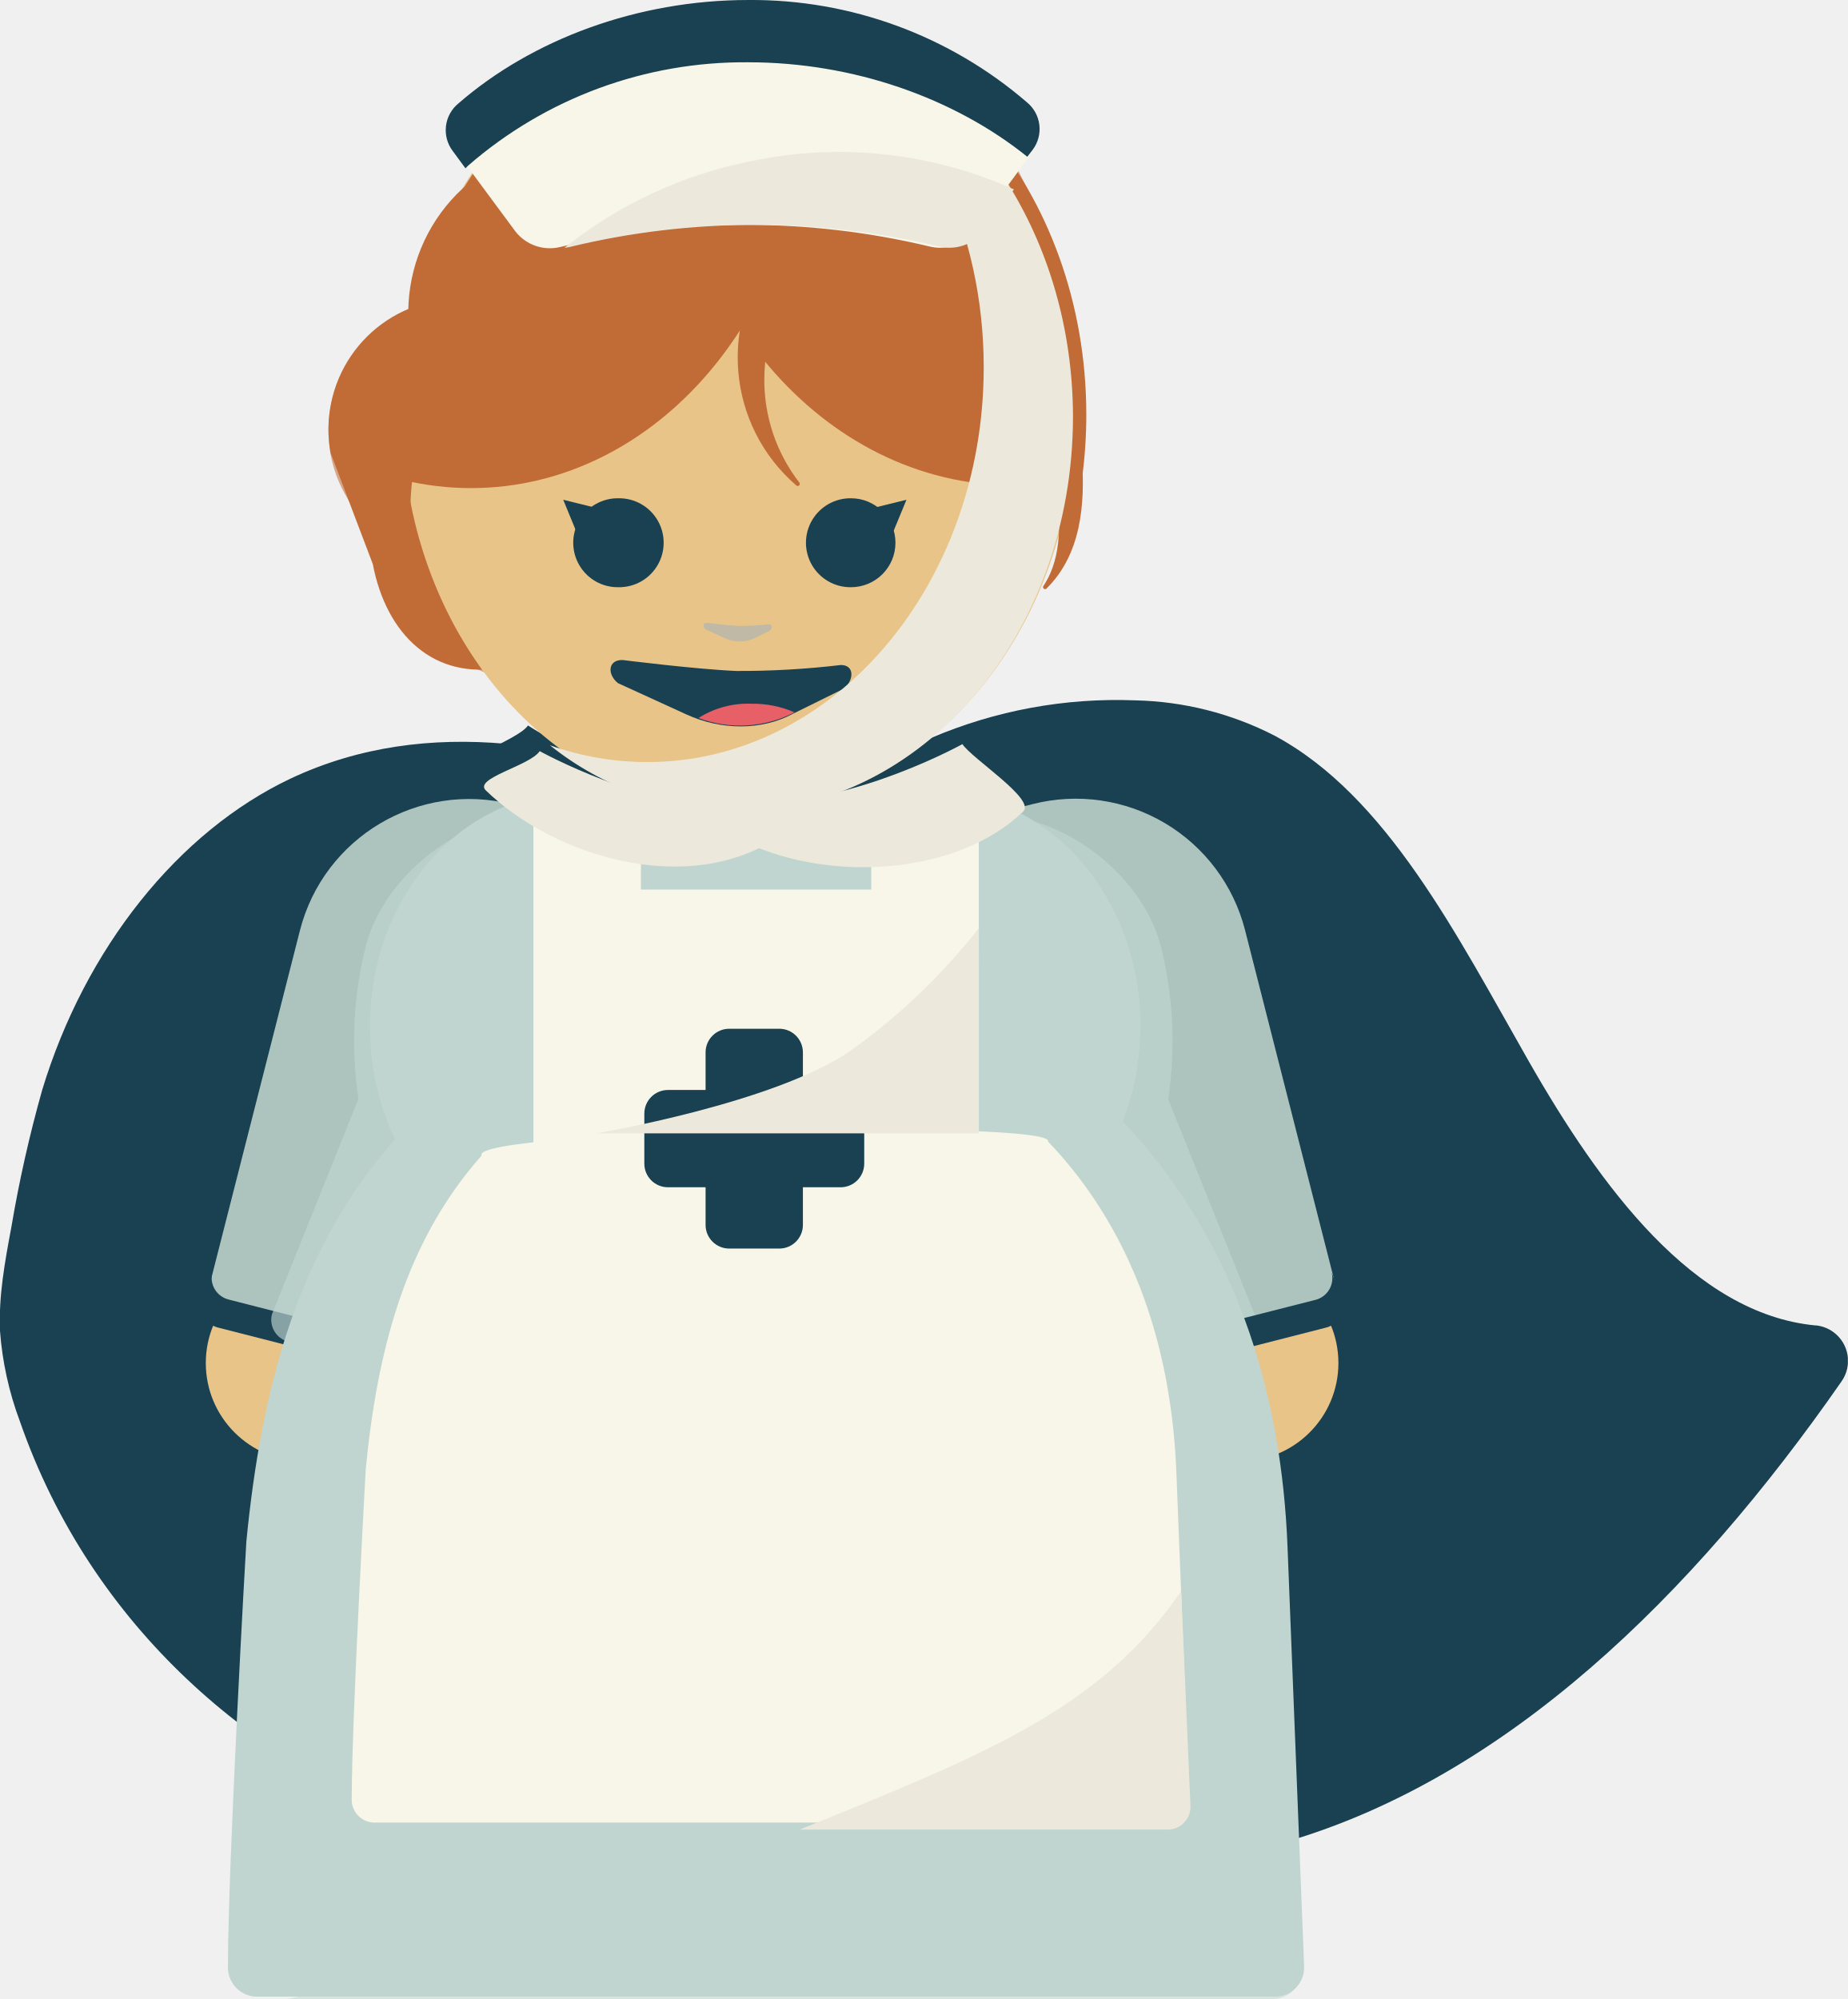
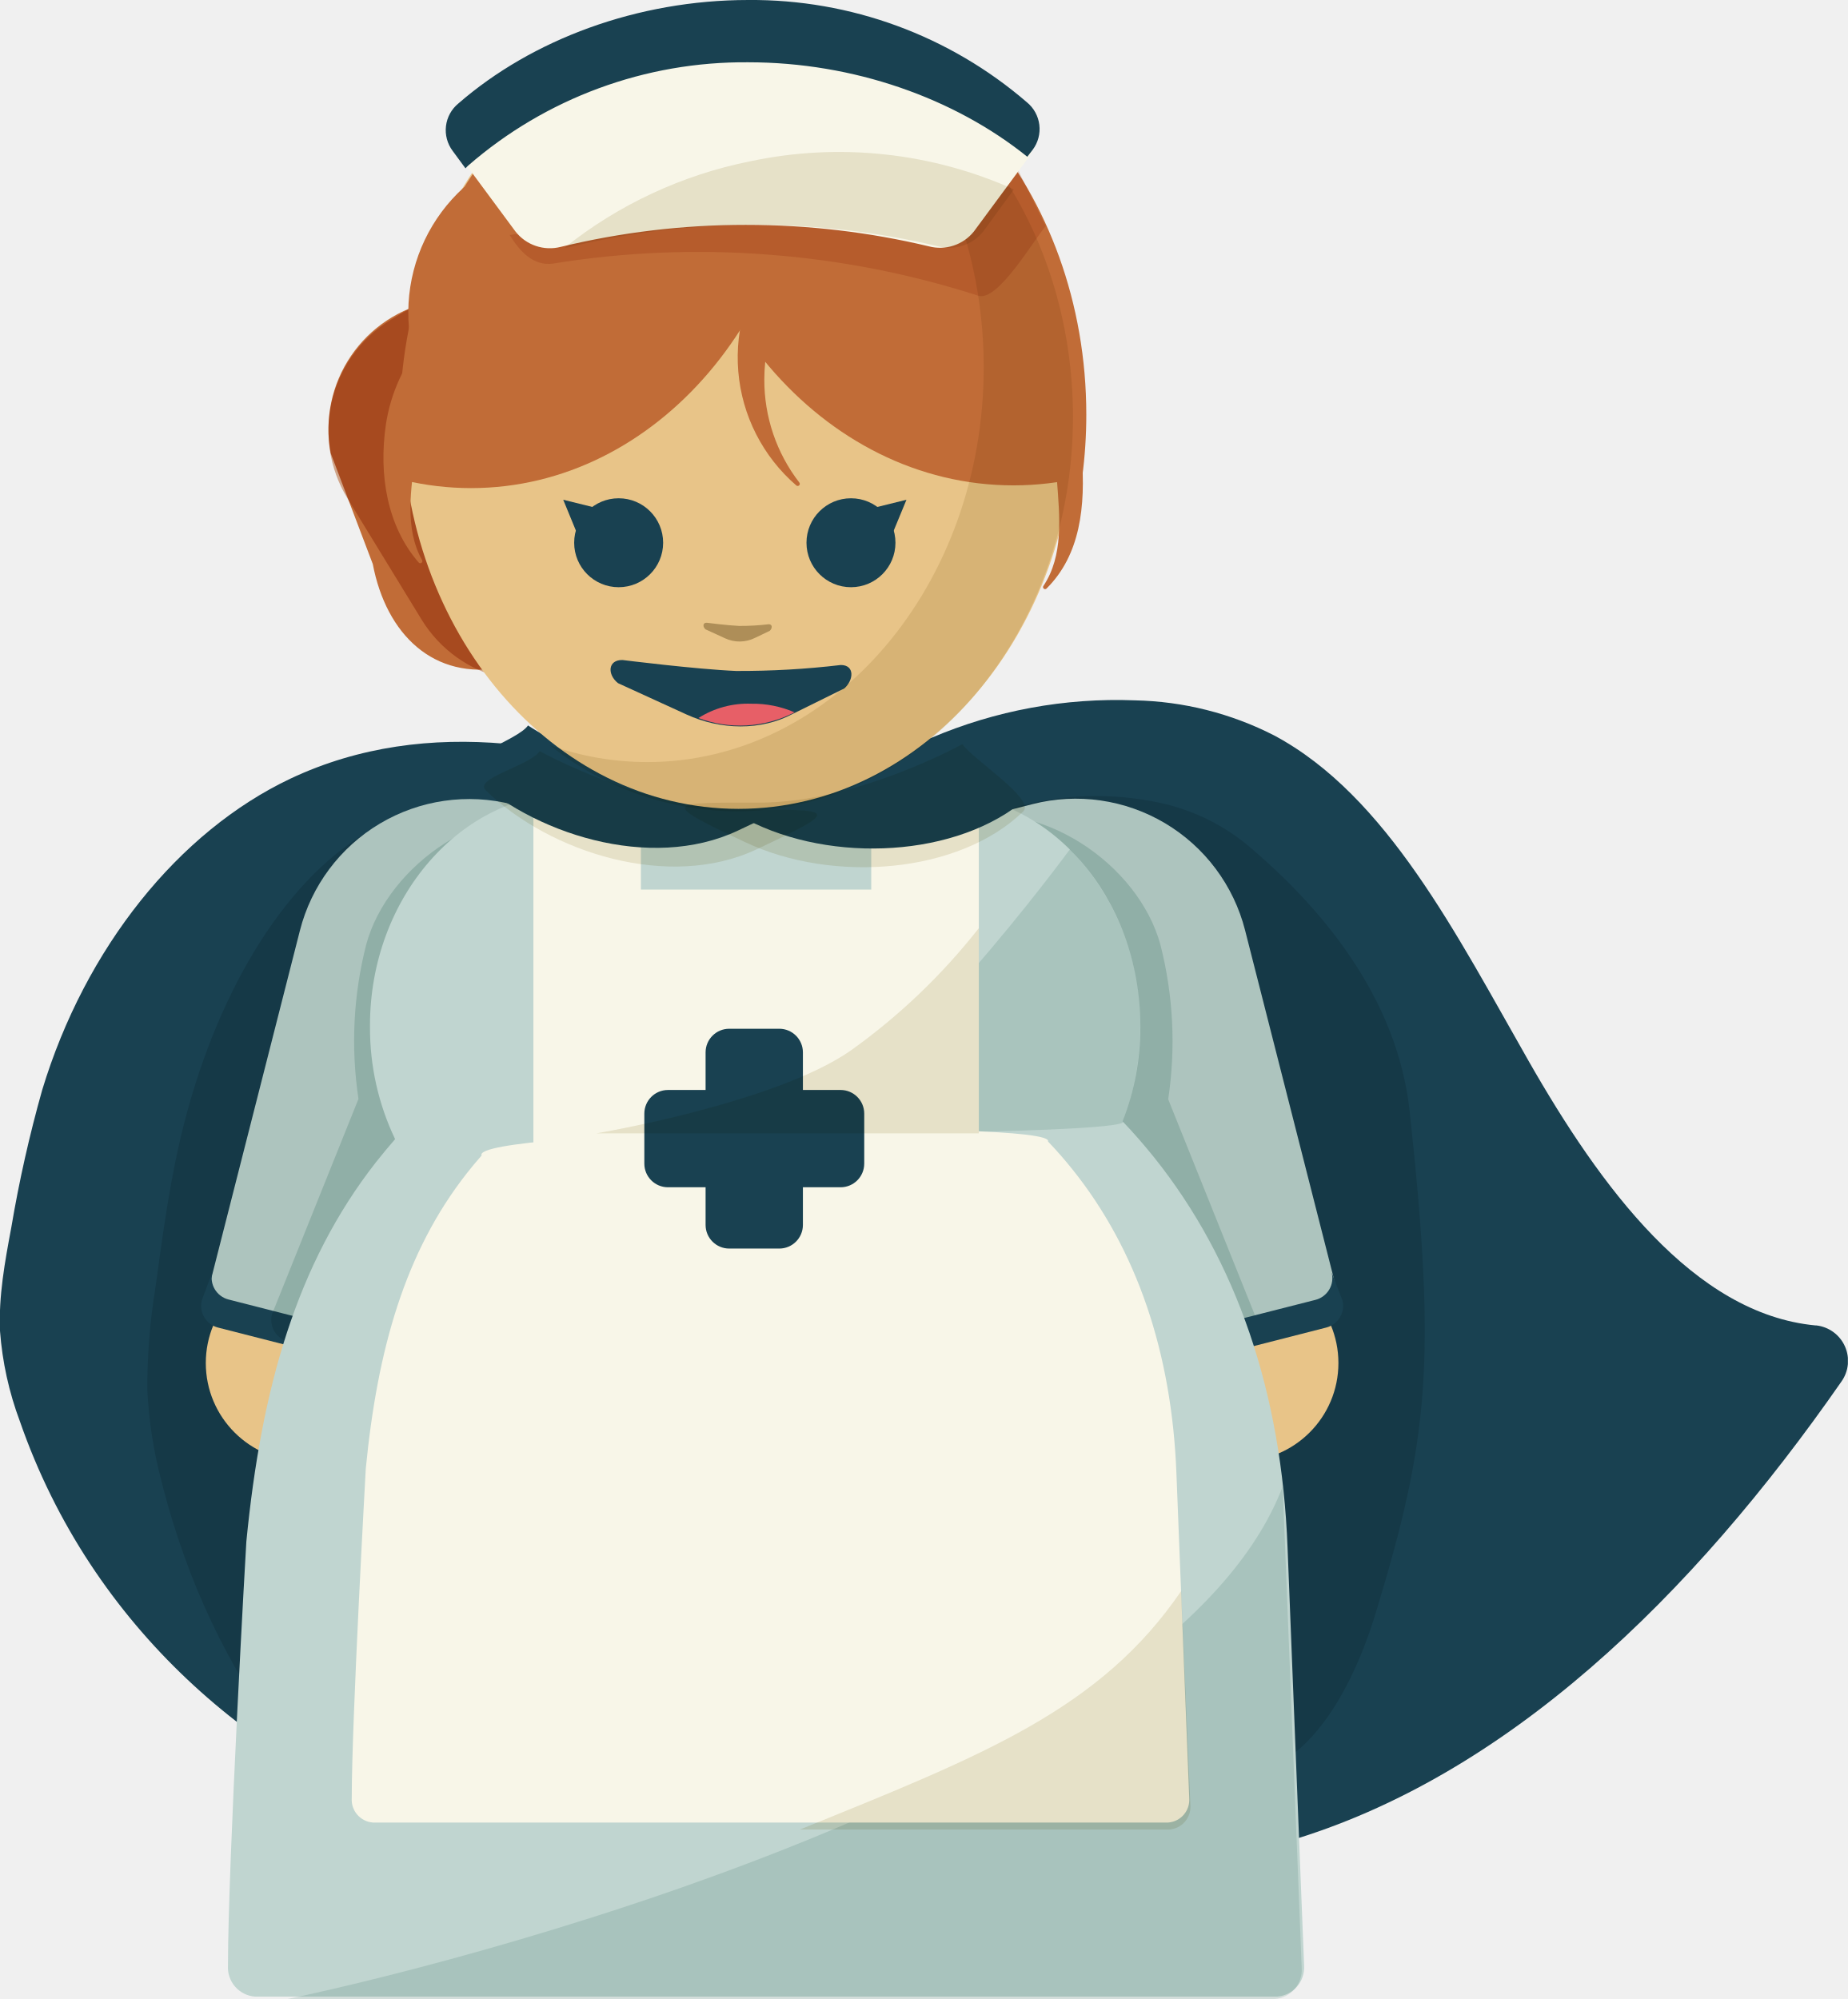
<svg xmlns="http://www.w3.org/2000/svg" width="281" height="304" viewBox="0 0 281 304" fill="none">
  <g clip-path="url(#clip0)">
-     <path d="M109.653 121.813c-21.094-8.832-44.567-13.248-65.459-3.413-17.072 8.075-31.241 25.781-37.782 47.371a198.808 198.808 0 0 0-4.694 20.896C.747 191.861-.224 197.12 0 202.4a49.64 49.64 0 0 0 3.02 13.739c10.968 31.562 36.031 52.437 62.28 61.706 26.247 9.27 53.978 8.534 81.228 7.84 16.496-.448 33.077-.896 49.199-5.632 33.29-9.792 61.554-37.237 84.291-69.952a5.43 5.43 0 0 0-1.204-7.51 5.431 5.431 0 0 0-2.584-1.023h-.138c-18.555-1.749-32.746-21.131-43.64-40.213-10.894-19.083-21.563-40.363-38.699-49.515a48.637 48.637 0 0 0-21.158-5.333 71.78 71.78 0 0 0-31.007 5.717" fill="#194151" />
-     <path d="M128.603 127.904c-13.977-9.504 45.005 114.752 47.449 126.709 4.577 22.006 23.953 20.95 33.194-9.472 7.927-26.122 9.261-37.856 5.121-76.085-1.91-17.621-13.668-31.275-24.754-40.608a31.352 31.352 0 0 0-14.415-6.592 45.495 45.495 0 0 0-22.759 1.493M101.662 130.88c-15.28-8.832-32.234-13.248-47.31-3.392-12.377 8.075-22.588 25.781-27.304 47.371-1.483 6.773-2.443 13.866-3.404 20.917a92.627 92.627 0 0 0-1.237 15.691 66.789 66.789 0 0 0 2.134 13.738c7.938 31.563 26.045 52.438 45.026 61.707" fill="#194151" opacity=".42" />
-     <path d="M46.232 222.219c8.25 0 14.938-6.686 14.938-14.934 0-8.247-6.688-14.933-14.938-14.933s-14.938 6.686-14.938 14.933c0 8.248 6.688 14.934 14.938 14.934z" fill="#E8C488" />
-     <path d="M77.856 122.323l8.272 2.106a26.568 26.568 0 0 1 16.284 12.174 26.552 26.552 0 0 1 2.904 20.12l-14.33 56.241a3.403 3.403 0 0 1-4.138 2.458l-53.115-13.525a3.405 3.405 0 0 1-2.458-4.137l14.33-56.242a26.57 26.57 0 0 1 32.303-19.182l-.052-.013z" fill="#ADC4BE" />
-     <path d="M30.686 197.739a3.41 3.41 0 0 0 2.454 4.149l53.115 13.579a3.424 3.424 0 0 0 4.14-2.464l.693-2.699a3.438 3.438 0 0 1-3.2.896L34.74 197.621a3.412 3.412 0 0 1-2.454-4.149" fill="#194151" />
-     <path d="M188.589 222.219c8.249 0 14.937-6.686 14.937-14.934 0-8.247-6.688-14.933-14.937-14.933-8.25 0-14.938 6.686-14.938 14.933 0 8.248 6.688 14.934 14.938 14.934z" fill="#E8C488" />
-     <path d="M201.148 201.882l-53.105 13.522a3.402 3.402 0 0 1-4.138-2.458l-14.335-56.262a26.557 26.557 0 0 1 19.188-32.294l8.272-2.106a26.576 26.576 0 0 1 20.126 2.903 26.566 26.566 0 0 1 12.177 16.279l14.333 56.252a3.406 3.406 0 0 1-2.459 4.138l-.059.026z" fill="#ADC4BE" />
-     <path d="M135.229 217.6l53.114-13.525a3.412 3.412 0 0 0 2.454-4.15l-13.155-32.757a59.217 59.217 0 0 0-1.174-23.467c-3.265-12.085-18.139-22.784-32.298-19.2l-8.226 2.134a26.666 26.666 0 0 0-19.206 32.298l14.33 56.235a3.426 3.426 0 0 0 4.161 2.432z" fill="#C0D5D0" opacity=".66" />
-     <path d="M79.8 101.493h-3.201c-10.67 2.038-17.872-5.034-19.91-15.712l-6.402-16.864a19.824 19.824 0 0 1 3.084-14.79 19.835 19.835 0 0 1 12.611-8.324 19.84 19.84 0 0 1 14.8 3.091 19.829 19.829 0 0 1 8.322 12.62l3.2 16.875c2.05 10.678-1.824 21.078-12.505 23.104z" fill="#C16C37" />
-     <path d="M60.826 47.775l-1.429.873c-9.311 5.691-12.245 17.85-6.552 27.16L64.087 94.19c5.692 9.309 17.855 12.241 27.166 6.551l1.43-.874c9.311-5.69 12.244-17.85 6.552-27.158L87.993 54.325c-5.693-9.308-17.856-12.24-27.167-6.55z" fill="#C16C37" opacity=".55" />
-     <path d="M96.924 217.6L43.81 204.021a3.412 3.412 0 0 1-2.454-4.149l13.156-32.757a59.197 59.197 0 0 1 1.174-23.467c3.265-12.085 18.138-22.784 32.297-19.2l8.227 2.133a26.672 26.672 0 0 1 16.259 12.194 26.656 26.656 0 0 1 2.946 20.105l-14.351 56.203a3.41 3.41 0 0 1-1.548 2.116 3.416 3.416 0 0 1-2.592.401z" fill="#C0D5D0" opacity=".66" />
-     <path d="M204.135 197.739a3.413 3.413 0 0 1-2.454 4.149l-53.115 13.579a3.425 3.425 0 0 1-4.14-2.464l-.693-2.699a3.437 3.437 0 0 0 3.201.896l53.114-13.525a3.414 3.414 0 0 0 2.454-4.15" fill="#194151" />
-     <path d="M198.309 298.933a4.447 4.447 0 0 1-4.108 4.704H38.785a4.447 4.447 0 0 1-4.119-4.725c0-15.563 2.764-64.235 2.796-64.48 2.272-23.285 7.628-42.261 19.707-57.685a101.596 101.596 0 0 1 2.913-3.51 39.188 39.188 0 0 1-3.82-17.002v-.299c0-19.424 13.87-35.317 30.718-35.317h55.707c16.891 0 30.719 15.893 30.719 35.317v.299a39.354 39.354 0 0 1-2.689 14.304 84.538 84.538 0 0 1 4.801 5.493c12.559 15.712 19.366 35.787 20.273 59.264l2.518 63.637z" fill="#C0D5D0" />
-     <path d="M197.946 299.296a4.44 4.44 0 0 1-4.108 4.704H43.746c32.874-6.933 134.898-34.635 151.309-77.952l2.891 73.248z" fill="#C0D5D0" opacity=".5" />
-     <path d="M120.366 171.637c16.005-6.485 42.338-42.485 42.338-42.485a37.92 37.92 0 0 1 10.669 27.733 40.342 40.342 0 0 1-2.624 13.643c1.717 1.707-51.376 2.272-50.383 1.109z" fill="#C0D5D0" opacity=".49" />
-     <path d="M180.842 273.493a3.455 3.455 0 0 1-3.201 3.67H56.689a3.48 3.48 0 0 1-3.202-3.68c0-12.118 2.134-49.995 2.134-50.134 1.772-18.133 5.944-32.896 15.344-44.896a57.03 57.03 0 0 1 2.272-2.73c-1.899-3.936 87.493-5.504 86.127-2.134a63.005 63.005 0 0 1 3.734 4.267c9.785 12.224 15.077 27.851 15.792 46.123l1.952 49.514z" fill="#F8F6E8" />
-     <path d="M132.487 114.485v20.8H97.458v-20.8l-16.346 1.067v60h67.732v-60l-16.357-1.067z" fill="#F8F6E8" />
-     <path d="M110.048 120.288c14.095 0 15.407-.203 2.134 6.037s-31.326.544-41.143-8.96c-1.92-1.866 7.778-4.821 9.251-7.04 0 0 14.948 9.963 29.758 9.963z" fill="#194151" />
-     <path d="M116.941 119.221c-14.095 0-15.396-.202-2.134 6.038 13.263 6.24 32.394 4.81 42.221-4.694 1.92-1.866-7.779-8.021-9.251-10.24 0 0-16.026 8.896-30.836 8.896z" fill="#194151" />
-     <path d="M112.299 123.008c28.256 0 51.162-26.882 51.162-60.043 0-33.16-22.906-60.042-51.162-60.042-28.255 0-51.161 26.882-51.161 60.042 0 33.161 22.906 60.043 51.161 60.043z" fill="#E8C488" />
-     <path d="M132.999 49.27a25.678 25.678 0 0 0-11.438 3.68.322.322 0 0 1-.405-.088.32.32 0 0 1 .021-.414 25.8 25.8 0 0 1 26.919-5.197 25.791 25.791 0 0 1 16.4 21.965c.608 7.797-.224 15.19-5.335 20.267a.31.31 0 1 1-.48-.395c3.03-4.587 2.486-10.325 2.027-16.224a25.721 25.721 0 0 0-17.735-22.429 25.74 25.74 0 0 0-9.974-1.166zM122.767 14.187a71.815 71.815 0 0 0-.608-9.28 44.222 44.222 0 0 0-10.126-1.195c-28.264 0-51.215 26.88-51.215 60.043 0 3.103.206 6.204.619 9.28a44.079 44.079 0 0 0 10.179 1.194c28.243 0 51.151-26.88 51.151-60.042z" fill="#C16C37" />
-     <path d="M101.598 12.17a71.734 71.734 0 0 1 .629-9.525 45.22 45.22 0 0 1 10.446-1.226c29 0 52.517 27.594 52.517 61.642a71.904 71.904 0 0 1-.63 9.526 45.219 45.219 0 0 1-10.446 1.226c-29 0-52.516-27.594-52.516-61.642z" fill="#C16C37" />
-     <path d="M94.076 89.301a6.763 6.763 0 1 0 0-13.525 6.764 6.764 0 1 0 0 13.525z" fill="#194151" />
-     <path d="M87.738 81.088L85.647 76l6.476 1.6-4.385 3.488zM129.403 89.301a6.764 6.764 0 0 0 6.765-6.762 6.764 6.764 0 0 0-6.765-6.763 6.763 6.763 0 1 0 0 13.525z" fill="#194151" />
-     <path d="M135.741 81.088L137.843 76l-6.476 1.6 4.374 3.488z" fill="#194151" />
-     <path d="M141.908 32c4.078-.014 8.101.94 11.737 2.784a.313.313 0 0 0 .341-.523 25.739 25.739 0 0 0-35.867 3.654 25.723 25.723 0 0 0 2.983 35.92.32.32 0 0 0 .459-.438 25.463 25.463 0 0 1-5.335-15.712 25.721 25.721 0 0 1 7.534-18.146A25.74 25.74 0 0 1 141.908 32zM98.888 27.733a25.615 25.615 0 0 1 10.136 6.4.312.312 0 0 0 .491-.384 25.726 25.726 0 0 0-35.043-8.182 25.711 25.711 0 0 0-8.938 34.849.335.335 0 0 0 .619-.256 25.656 25.656 0 0 1 6.265-26.406 25.674 25.674 0 0 1 26.47-6.02z" fill="#C16C37" />
-     <path d="M91.547 46.837a25.7 25.7 0 0 1 11.15 4.47.32.32 0 0 0 .498-.27.322.322 0 0 0-.082-.21 25.813 25.813 0 0 0-44.43 13.717c-1.14 7.723.236 15.563 5.005 21.024a.32.32 0 0 0 .512-.363c-2.71-4.789-1.76-10.869-.896-16.725C65.416 54.4 77.452 44.8 91.547 46.837z" fill="#C16C37" />
-     <path d="M104.404 108.661l-10.425-4.768c-1.664-1.322-1.558-3.573.694-3.52 0 0 11.192 1.408 17.253 1.664 5.324.024 10.644-.279 15.93-.906 2.134 0 1.985 2.272.533 3.562l-7.821 3.862c-4.854 2.602-10.989 2.464-16.164.106z" fill="#194151" />
-     <path d="M110.251 97.067l-2.955-1.355c-.47-.373-.438-1.067.202-1.003 0 0 3.201.406 4.887.48a36.452 36.452 0 0 0 4.513-.256c.608 0 .555.64.15 1.003l-2.23 1.067a5.229 5.229 0 0 1-4.567.064z" fill="#BFB9A5" />
-     <path d="M116.941 38.73a137.967 137.967 0 0 1 31.828 6.24c2.956.96 8.354-8.383 10.243-10.57l-4.407-8.981c2.134-2.432-77.1 10.325-77.1 10.325 1.526 2.464 3.585 4.79 6.648 4.33a138.127 138.127 0 0 1 32.788-1.343z" fill="#C16C37" opacity=".5" />
-     <path d="M112.897 123.125c14.095 0 15.396-.192 2.134 6.048-13.263 6.24-31.327.534-41.154-8.97-1.92-1.856 6.712-3.744 8.195-5.974 0 0 16.015 8.896 30.825 8.896z" fill="#ECE9DC" />
-     <path d="M115.522 122.059c-14.095 0-15.407-.192-2.134 6.048s32.394 4.8 42.21-4.704c1.92-1.856-7.778-8.011-9.251-10.24 0 0-16.015 8.896-30.825 8.896z" fill="#ECE9DC" />
-     <path d="M118.499 156.448h-7.608a3.596 3.596 0 0 0-3.596 3.595v26.24a3.595 3.595 0 0 0 3.596 3.594h7.608a3.594 3.594 0 0 0 3.595-3.594v-26.24a3.595 3.595 0 0 0-3.595-3.595z" fill="#194151" />
-     <path d="M97.98 169.355v7.605a3.596 3.596 0 0 0 3.596 3.595h26.248a3.596 3.596 0 0 0 3.596-3.595v-7.605a3.595 3.595 0 0 0-3.596-3.595h-26.248a3.595 3.595 0 0 0-3.595 3.595z" fill="#194151" />
-     <path d="M126.768 5.856c13.753 10.763 22.823 29.13 22.823 49.995 0 33.162-22.898 60.042-51.162 60.042a44.07 44.07 0 0 1-14.81-2.56 45.788 45.788 0 0 0 28.328 10.048c28.254 0 51.216-26.89 51.216-60.042-.054-27.072-15.365-50.027-36.395-57.483z" fill="#ECE9DC" />
-     <path d="M113.409 34.197a119.608 119.608 0 0 1 27.838 3.264 6.607 6.607 0 0 0 6.85-2.26l8.258-11.19a5.128 5.128 0 0 0-.885-7.061A64.418 64.418 0 0 0 113.409 1.78a64.393 64.393 0 0 0-42.327 15.36 5.13 5.13 0 0 0-.853 7.04l8.151 11.02a6.636 6.636 0 0 0 6.872 2.346 119.436 119.436 0 0 1 28.157-3.35z" fill="#F8F6E8" />
-     <path d="M114.839 34.197a119.67 119.67 0 0 1 27.837 3.264 6.619 6.619 0 0 0 6.85-2.26l4.652-6.4a64.962 64.962 0 0 0-40.107-4.268 65.916 65.916 0 0 0-28.233 13.152c.284-.031.565-.077.843-.138a119.374 119.374 0 0 1 28.158-3.35z" fill="#ECE9DC" />
-     <path d="M113.794 9.472c16.004 0 31.347 5.45 42.423 14.368l.821-1.067a5.257 5.257 0 0 0-.896-7.232A64.084 64.084 0 0 0 113.794.001c-16.88 0-32.895 6.004-44.088 15.732a5.247 5.247 0 0 0-.875 7.211l1.953 2.656c.128-.128.234-.267.384-.395a64.03 64.03 0 0 1 42.626-15.733z" fill="#194151" />
-     <path d="M129.286 159.819c-11.566 8-38.593 12.533-38.593 12.533h58.151v-31.2a94.61 94.61 0 0 1-19.558 18.667z" fill="#ECE9DC" />
-     <path d="M106.207 109.195a18.029 18.029 0 0 0 14.447-.779l.171-.085a15.903 15.903 0 0 0-6.573-1.312 14.028 14.028 0 0 0-8.045 2.176z" fill="#E75F67" />
-     <path d="M181.024 274.56a3.465 3.465 0 0 1-3.201 3.669h-56.187c28.104-11.381 45.709-18.314 57.979-36.266l1.409 32.597z" fill="#ECE9DC" />
+     <path d="M109.654 121.813C88.559 112.981 65.086 108.565 44.194 118.4C27.123 126.475 12.953 144.181 6.413 165.771C4.473 172.647 2.906 179.622 1.718 186.667C0.747 191.861 -0.224 197.12 9.9767e-05 202.4C0.349 207.1 1.366 211.726 3.02 216.139C13.988 247.701 39.052 268.576 65.299 277.845C91.547 287.115 119.278 286.379 146.529 285.685C163.024 285.237 179.605 284.789 195.727 280.053C229.017 270.261 257.281 242.816 280.019 210.101C280.564 209.333 280.9 208.437 280.993 207.5C281.087 206.563 280.936 205.618 280.553 204.757C280.171 203.897 279.572 203.15 278.814 202.591C278.056 202.032 277.166 201.679 276.231 201.568H276.092C257.537 199.819 243.346 180.437 232.453 161.355C221.559 142.272 210.889 120.992 193.753 111.84C187.196 108.483 179.961 106.659 172.595 106.507C161.963 106.091 151.372 108.044 141.588 112.224" fill="#194151" />
+     <g style="mix-blend-mode:multiply" opacity="0.42">
+       <g style="mix-blend-mode:multiply" opacity="0.42">
+         <path d="M128.603 127.904C114.626 118.4 173.609 242.656 176.052 254.613C180.629 276.619 200.006 275.563 209.246 245.141C217.173 219.019 218.507 207.285 214.367 169.056C212.457 151.435 200.699 137.781 189.613 128.448C185.453 125.052 180.489 122.783 175.198 121.856C167.608 120.413 159.776 120.927 152.44 123.349" fill="#194151" />
+       </g>
+     </g>
+     <g style="mix-blend-mode:multiply" opacity="0.42">
+       <g style="mix-blend-mode:multiply" opacity="0.42">
+         <path d="M101.662 130.88C86.383 122.048 69.428 117.632 54.352 127.488C41.975 135.563 31.764 153.269 27.048 174.859C25.565 181.632 24.605 188.725 23.644 195.776C22.787 200.962 22.373 206.211 22.407 211.467C22.638 216.108 23.353 220.712 24.541 225.205C32.479 256.768 50.586 277.643 69.567 286.912" fill="#194151" />
+       </g>
+     </g>
+     <path d="M46.232 222.219C54.482 222.219 61.17 215.533 61.17 207.285C61.17 199.038 54.482 192.352 46.232 192.352C37.983 192.352 31.295 199.038 31.295 207.285C31.295 215.533 37.983 222.219 46.232 222.219Z" fill="#E8C488" />
+     <path d="M77.856 122.323L86.128 124.429C92.956 126.168 98.814 130.547 102.412 136.603C106.011 142.659 107.055 149.897 105.316 156.723L90.987 212.964C90.764 213.839 90.203 214.589 89.427 215.05C88.65 215.511 87.723 215.645 86.848 215.422L33.733 201.897C32.858 201.674 32.108 201.113 31.647 200.337C31.186 199.561 31.052 198.634 31.275 197.76L45.605 141.518C47.344 134.692 51.724 128.836 57.782 125.239C63.84 121.641 71.08 120.597 77.908 122.336L77.856 122.323Z" fill="#ADC4BE" />
+     <path d="M30.686 197.739C30.463 198.614 30.596 199.543 31.056 200.32C31.516 201.098 32.265 201.662 33.141 201.888L86.255 215.467C87.13 215.684 88.056 215.547 88.831 215.085C89.606 214.624 90.168 213.876 90.395 213.003L91.088 210.304C90.674 210.712 90.163 211.008 89.603 211.165C89.044 211.322 88.453 211.334 87.887 211.2L34.741 197.621C33.866 197.395 33.116 196.832 32.656 196.054C32.196 195.276 32.063 194.348 32.287 193.472" fill="#194151" />
+     <path d="M188.589 222.219C196.839 222.219 203.527 215.533 203.527 207.285C203.527 199.038 196.839 192.352 188.589 192.352C180.339 192.352 173.651 199.038 173.651 207.285C173.651 215.533 180.339 222.219 188.589 222.219Z" fill="#E8C488" />
+     <path d="M201.148 201.882L148.043 215.404C147.169 215.627 146.241 215.493 145.465 215.032C144.689 214.571 144.128 213.821 143.905 212.946L129.57 156.684C128.709 153.304 128.522 149.788 129.02 146.336C129.519 142.883 130.692 139.563 132.474 136.564C134.256 133.566 136.611 130.947 139.405 128.858C142.199 126.769 145.377 125.251 148.758 124.39L157.03 122.284C160.411 121.423 163.928 121.236 167.382 121.734C170.835 122.232 174.156 123.406 177.156 125.187C180.155 126.968 182.775 129.323 184.864 132.116C186.953 134.909 188.472 138.086 189.333 141.466L203.666 197.718C203.888 198.593 203.755 199.52 203.294 200.296C202.833 201.072 202.082 201.633 201.207 201.856L201.148 201.882Z" fill="#ADC4BE" />
+     <g style="mix-blend-mode:multiply" opacity="0.66">
+       <path d="M135.229 217.6L188.343 204.075C189.219 203.849 189.968 203.285 190.428 202.507C190.888 201.729 191.021 200.801 190.797 199.925L177.642 167.168C178.822 159.346 178.423 151.367 176.468 143.701C173.203 131.616 158.329 120.917 144.17 124.501L135.944 126.635C129.127 128.395 123.282 132.778 119.684 138.828C116.087 144.879 115.028 152.106 116.738 158.933L131.068 215.168C131.301 216.04 131.869 216.784 132.648 217.24C133.427 217.695 134.355 217.825 135.229 217.6Z" fill="#C0D5D0" />
+     </g>
+     <path d="M79.799 101.493H76.599C65.929 103.531 58.727 96.459 56.689 85.781L50.287 68.917C49.322 63.774 50.431 58.458 53.371 54.128C56.311 49.798 60.844 46.806 65.982 45.803C71.13 44.839 76.451 45.951 80.782 48.894C85.114 51.838 88.105 56.375 89.103 61.515L92.305 78.389C94.353 89.067 90.48 99.467 79.799 101.493Z" fill="#C16C37" />
+     <g style="mix-blend-mode:multiply" opacity="0.55">
+       <path d="M60.827 47.775L59.397 48.648C50.086 54.339 47.153 66.499 52.845 75.807L64.087 94.19C69.78 103.499 81.943 106.431 91.254 100.741L92.683 99.867C101.994 94.176 104.928 82.017 99.235 72.709L87.993 54.325C82.3 45.017 70.138 42.084 60.827 47.775Z" fill="#C16C37" />
+     </g>
+     <g style="mix-blend-mode:multiply" opacity="0.66">
+       <path d="M96.924 217.6L43.81 204.021C42.935 203.795 42.185 203.232 41.725 202.454C41.265 201.676 41.133 200.748 41.356 199.872L54.512 167.115C53.331 159.293 53.73 151.313 55.686 143.648C58.951 131.563 73.824 120.864 87.983 124.448L96.21 126.581C103.027 128.341 108.871 132.724 112.469 138.775C116.067 144.825 117.126 152.052 115.415 158.88L101.064 215.083C100.958 215.52 100.767 215.932 100.501 216.295C100.235 216.658 99.901 216.965 99.516 217.199C99.132 217.433 98.705 217.589 98.26 217.657C97.816 217.726 97.362 217.707 96.924 217.6Z" fill="#C0D5D0" />
+     </g>
+     <path d="M204.135 197.739C204.359 198.614 204.226 199.543 203.766 200.32C203.306 201.098 202.556 201.662 201.681 201.888L148.567 215.467C147.691 215.684 146.765 215.547 145.99 215.085C145.215 214.624 144.653 213.876 144.427 213.003L143.733 210.304C144.147 210.712 144.658 211.008 145.218 211.165C145.778 211.322 146.368 211.334 146.934 211.2L200.048 197.675C200.924 197.449 201.673 196.885 202.133 196.107C202.593 195.329 202.726 194.401 202.502 193.525" fill="#194151" />
+     <path d="M198.309 298.933C198.38 300.1 197.988 301.247 197.22 302.127C196.451 303.007 195.367 303.55 194.201 303.637H38.785C37.614 303.553 36.523 303.008 35.752 302.123C34.98 301.238 34.59 300.084 34.666 298.912C34.666 283.349 37.43 234.677 37.462 234.432C39.734 211.147 45.091 192.171 57.169 176.747C58.122 175.545 59.093 174.375 60.082 173.237C57.549 167.928 56.243 162.117 56.262 156.235V155.936C56.262 136.512 70.133 120.619 86.98 120.619H142.688C159.578 120.619 173.406 136.512 173.406 155.936V156.235C173.407 161.128 172.496 165.979 170.717 170.539C172.392 172.288 173.982 174.123 175.519 176.032C188.077 191.744 194.884 211.819 195.791 235.296L198.309 298.933Z" fill="#C0D5D0" />
+     <g style="mix-blend-mode:multiply" opacity="0.5">
+       <path d="M197.946 299.296C198.02 300.463 197.629 301.612 196.86 302.493C196.091 303.374 195.005 303.915 193.838 304H43.746C76.62 297.067 178.645 269.365 195.055 226.048L197.946 299.296Z" fill="#C0D5D0" />
+     </g>
+     <g style="mix-blend-mode:multiply" opacity="0.49">
+       <path d="M120.366 171.637C136.371 165.152 162.704 129.152 162.704 129.152C166.258 132.819 169.035 137.165 170.869 141.931C172.702 146.696 173.554 151.783 173.374 156.885C173.294 161.55 172.406 166.166 170.749 170.528C172.467 172.235 119.374 172.8 120.366 171.637Z" fill="#C0D5D0" />
+     </g>
+     <path d="M180.843 273.493C180.901 274.404 180.598 275.3 179.998 275.987C179.399 276.675 178.552 277.097 177.642 277.163H56.689C55.779 277.092 54.934 276.666 54.335 275.978C53.736 275.289 53.432 274.393 53.488 273.483C53.488 261.365 55.622 223.488 55.622 223.349C57.393 205.216 61.565 190.453 70.965 178.453C71.701 177.515 72.459 176.597 73.238 175.723C71.338 171.787 160.73 170.219 159.364 173.589C160.666 174.948 161.911 176.37 163.099 177.856C172.883 190.08 178.175 205.707 178.89 223.979L180.843 273.493Z" fill="#F8F6E8" />
+     <path d="M132.487 114.485V135.285H97.458V114.485L81.112 115.552V175.552H148.844V115.552L132.487 114.485Z" fill="#F8F6E8" />
+     <path d="M110.049 120.288C124.143 120.288 125.456 120.085 112.183 126.325C98.909 132.565 80.856 126.869 71.04 117.365C69.119 115.499 78.818 112.544 80.29 110.325C80.29 110.325 95.239 120.288 110.049 120.288Z" fill="#194151" />
+     <path d="M116.941 119.221C102.846 119.221 101.545 119.019 114.807 125.259C128.07 131.499 147.201 130.069 157.028 120.565C158.948 118.699 149.249 112.544 147.777 110.325C147.777 110.325 131.751 119.221 116.941 119.221Z" fill="#194151" />
+     <path d="M112.3 123.008C140.556 123.008 163.462 96.126 163.462 62.965C163.462 29.805 140.556 2.923 112.3 2.923C84.044 2.923 61.138 29.805 61.138 62.965C61.138 96.126 84.044 123.008 112.3 123.008Z" fill="#E8C488" />
+     <path d="M132.999 49.269C128.949 49.574 125.029 50.835 121.561 52.949C121.494 52.985 121.417 52.996 121.343 52.98C121.268 52.964 121.202 52.922 121.156 52.862C121.11 52.801 121.087 52.727 121.091 52.651C121.095 52.575 121.125 52.503 121.177 52.448C124.722 49.14 129.128 46.898 133.889 45.979C138.651 45.059 143.575 45.5 148.097 47.251C152.619 49.001 156.556 51.99 159.457 55.875C162.358 59.76 164.104 64.384 164.496 69.216C165.105 77.013 164.272 84.405 159.162 89.483C159.109 89.546 159.034 89.587 158.952 89.595C158.87 89.603 158.788 89.578 158.724 89.525C158.66 89.473 158.62 89.398 158.612 89.316C158.604 89.234 158.629 89.152 158.681 89.088C161.712 84.501 161.168 78.763 160.709 72.864C160.439 69.496 159.509 66.214 157.97 63.205C156.432 60.196 154.316 57.52 151.743 55.329C149.169 53.138 146.19 51.475 142.974 50.435C139.758 49.396 136.368 48.999 132.999 49.269Z" fill="#C16C37" />
+     <path d="M122.767 14.187C122.765 11.084 122.562 7.984 122.159 4.907C118.841 4.119 115.443 3.718 112.033 3.712C83.769 3.712 60.818 30.592 60.818 63.755C60.818 66.858 61.024 69.959 61.437 73.035C64.772 73.827 68.188 74.228 71.616 74.229C99.859 74.229 122.767 47.349 122.767 14.187Z" fill="#C16C37" />
+     <path d="M101.598 12.171C101.596 8.985 101.806 5.803 102.227 2.645C105.65 1.832 109.155 1.42 112.673 1.419C141.674 1.419 165.19 29.013 165.19 63.061C165.192 66.247 164.981 69.429 164.56 72.587C161.138 73.4 157.632 73.812 154.115 73.813C125.114 73.813 101.598 46.219 101.598 12.171Z" fill="#C16C37" />
+     <path d="M94.076 89.301C97.812 89.301 100.84 86.274 100.84 82.539C100.84 78.804 97.812 75.776 94.076 75.776C90.34 75.776 87.311 78.804 87.311 82.539C87.311 86.274 90.34 89.301 94.076 89.301Z" fill="#194151" />
+     <path d="M87.738 81.088L85.647 76L92.123 77.6L87.738 81.088Z" fill="#194151" />
+     <path d="M129.404 89.301C133.14 89.301 136.168 86.274 136.168 82.539C136.168 78.804 133.14 75.776 129.404 75.776C125.668 75.776 122.639 78.804 122.639 82.539C122.639 86.274 125.668 89.301 129.404 89.301Z" fill="#194151" />
+     <path d="M135.741 81.088L137.843 76L131.367 77.6L135.741 81.088Z" fill="#194151" />
+     <path d="M141.909 32C145.986 31.986 150.009 32.94 153.645 34.784C153.715 34.829 153.799 34.845 153.88 34.828C153.961 34.811 154.032 34.763 154.077 34.693C154.123 34.624 154.139 34.54 154.122 34.459C154.105 34.378 154.056 34.307 153.987 34.261C148.721 30.052 142.013 28.077 135.306 28.76C128.599 29.444 122.427 32.731 118.119 37.916C113.811 43.1 111.71 49.768 112.268 56.485C112.826 63.202 115.998 69.431 121.102 73.835C121.163 73.883 121.239 73.907 121.316 73.903C121.393 73.9 121.466 73.869 121.522 73.815C121.578 73.762 121.612 73.691 121.62 73.614C121.627 73.537 121.606 73.46 121.561 73.397C118.079 68.902 116.201 63.371 116.226 57.685C116.238 50.879 118.947 44.353 123.76 39.539C128.574 34.725 135.1 32.014 141.909 32Z" fill="#C16C37" />
+     <path d="M98.888 27.733C102.726 29.035 106.2 31.228 109.024 34.133C109.075 34.199 109.15 34.241 109.232 34.251C109.314 34.261 109.397 34.238 109.462 34.187C109.527 34.136 109.569 34.061 109.579 33.979C109.589 33.897 109.566 33.815 109.515 33.749C105.904 28.076 100.213 24.043 93.663 22.513C87.112 20.984 80.223 22.08 74.472 25.567C68.72 29.055 64.564 34.656 62.893 41.169C61.223 47.683 62.171 54.593 65.534 60.416C65.568 60.498 65.633 60.563 65.715 60.597C65.797 60.631 65.889 60.631 65.972 60.597C66.054 60.563 66.119 60.498 66.153 60.416C66.187 60.334 66.187 60.242 66.153 60.16C64.624 55.613 64.401 50.729 65.508 46.062C66.616 41.394 69.01 37.13 72.418 33.754C75.826 30.378 80.113 28.024 84.792 26.96C89.471 25.896 94.354 26.164 98.888 27.733Z" fill="#C16C37" />
+     <path d="M91.547 46.837C95.565 47.425 99.386 48.957 102.697 51.307C102.762 51.35 102.84 51.368 102.918 51.358C102.995 51.348 103.066 51.31 103.117 51.251C103.168 51.192 103.196 51.116 103.195 51.038C103.195 50.96 103.165 50.885 103.113 50.827C99.807 47.27 95.564 44.718 90.873 43.464C86.181 42.21 81.23 42.304 76.59 43.737C71.949 45.17 67.807 47.883 64.64 51.563C61.472 55.244 59.408 59.743 58.684 64.544C57.542 72.267 58.919 80.107 63.688 85.568C63.742 85.619 63.812 85.649 63.885 85.654C63.959 85.659 64.032 85.639 64.093 85.596C64.153 85.554 64.197 85.491 64.216 85.42C64.236 85.349 64.23 85.273 64.2 85.205C61.49 80.416 62.44 74.336 63.304 68.48C65.417 54.4 77.452 44.8 91.547 46.837Z" fill="#C16C37" />
+     <path d="M104.404 108.661L93.98 103.893C92.315 102.571 92.422 100.32 94.673 100.373C94.673 100.373 105.866 101.781 111.926 102.037C117.25 102.061 122.57 101.758 127.856 101.131C129.99 101.131 129.841 103.403 128.39 104.693L120.569 108.555C115.714 111.157 109.579 111.019 104.404 108.661Z" fill="#194151" />
+     <g style="mix-blend-mode:multiply">
+       <path d="M110.251 97.067L107.296 95.712C106.826 95.339 106.858 94.645 107.498 94.709C107.498 94.709 110.699 95.115 112.385 95.189C113.894 95.197 115.401 95.112 116.899 94.933C117.507 94.933 117.453 95.573 117.048 95.936L114.818 97.003C114.111 97.358 113.333 97.549 112.542 97.559C111.751 97.571 110.968 97.402 110.251 97.067Z" fill="#BFB9A5" />
+     </g>
+     <g style="mix-blend-mode:multiply" opacity="0.5">
+       <g style="mix-blend-mode:multiply" opacity="0.5">
+         <path d="M116.941 38.731C127.759 39.552 138.442 41.647 148.769 44.971C151.725 45.931 157.124 36.587 159.012 34.4L154.606 25.419C156.74 22.987 77.506 35.744 77.506 35.744C79.031 38.208 81.091 40.533 84.153 40.075C94.99 38.325 105.997 37.874 116.941 38.731Z" fill="#C16C37" />
+       </g>
+     </g>
+     <g style="mix-blend-mode:multiply">
+       <g style="mix-blend-mode:multiply">
+         <path d="M112.897 123.125C126.992 123.125 128.294 122.933 115.031 129.173C101.769 135.413 83.705 129.707 73.878 120.203C71.957 118.347 80.589 116.459 82.072 114.229C82.072 114.229 98.088 123.125 112.897 123.125Z" fill="#ECE9DC" />
+       </g>
+     </g>
+     <g style="mix-blend-mode:multiply">
+       <g style="mix-blend-mode:multiply">
+         <path d="M115.522 122.059C101.427 122.059 100.115 121.867 113.388 128.107C126.661 134.347 145.782 132.907 155.598 123.403C157.518 121.547 147.82 115.392 146.347 113.163C146.347 113.163 130.332 122.059 115.522 122.059Z" fill="#ECE9DC" />
+       </g>
+     </g>
+     <path d="M118.499 156.448H110.891C108.906 156.448 107.296 158.058 107.296 160.043V186.283C107.296 188.268 108.906 189.877 110.891 189.877H118.499C120.485 189.877 122.095 188.268 122.095 186.283V160.043C122.095 158.058 120.485 156.448 118.499 156.448Z" fill="#194151" />
+     <path d="M97.981 169.355V176.96C97.981 178.945 99.591 180.555 101.577 180.555H127.824C129.81 180.555 131.42 178.945 131.42 176.96V169.355C131.42 167.369 129.81 165.76 127.824 165.76H101.577C99.591 165.76 97.981 167.369 97.981 169.355Z" fill="#194151" />
+     <g style="mix-blend-mode:multiply">
+       <g style="mix-blend-mode:multiply">
+         <path d="M126.768 5.856C140.521 16.619 149.591 34.987 149.591 55.851C149.591 89.013 126.693 115.893 98.429 115.893C93.382 115.894 88.373 115.028 83.619 113.333C91.662 119.774 101.643 123.315 111.948 123.381C140.201 123.381 163.163 96.491 163.163 63.339C163.109 36.267 147.798 13.312 126.768 5.856Z" fill="#ECE9DC" />
+       </g>
+     </g>
+     <path d="M113.41 34.197C122.785 34.191 132.128 35.286 141.247 37.462C142.485 37.789 143.792 37.75 145.008 37.348C146.224 36.947 147.298 36.2 148.097 35.2L156.355 24.011C157.15 22.948 157.502 21.618 157.336 20.302C157.171 18.985 156.502 17.784 155.47 16.95C143.712 7.034 128.792 1.654 113.41 1.781C97.911 1.641 82.882 7.095 71.082 17.141C70.061 17.979 69.402 19.179 69.243 20.49C69.084 21.802 69.437 23.124 70.229 24.181L78.38 35.2C79.174 36.216 80.246 36.98 81.467 37.396C82.687 37.813 84.002 37.865 85.252 37.547C94.471 35.316 103.924 34.192 113.41 34.197Z" fill="#F8F6E8" />
+     <g style="mix-blend-mode:multiply">
+       <g style="mix-blend-mode:multiply">
+         <path d="M114.839 34.197C124.214 34.191 133.557 35.287 142.677 37.461C143.915 37.788 145.221 37.748 146.437 37.346C147.653 36.945 148.726 36.199 149.527 35.2L154.179 28.8C141.601 23.159 127.554 21.664 114.071 24.533C103.744 26.599 94.063 31.109 85.839 37.685C86.122 37.654 86.403 37.608 86.681 37.547C95.901 35.316 105.353 34.191 114.839 34.197Z" fill="#ECE9DC" />
+       </g>
+     </g>
+     <path d="M113.794 9.472C129.798 9.472 145.141 14.923 156.217 23.84L157.038 22.773C157.852 21.686 158.213 20.325 158.046 18.977C157.879 17.629 157.197 16.398 156.142 15.541C144.377 5.4 129.327 -0.123 113.794 6.05406e-05C96.914 6.05406e-05 80.898 6.005 69.706 15.733C68.658 16.591 67.982 17.819 67.819 19.163C67.656 20.507 68.019 21.861 68.831 22.944L70.784 25.6C70.912 25.472 71.018 25.333 71.168 25.205C82.974 14.927 98.138 9.33 113.794 9.472Z" fill="#194151" />
+     <g style="mix-blend-mode:multiply">
+       <g style="mix-blend-mode:multiply">
+         <path d="M129.286 159.819C117.72 167.819 90.693 172.352 90.693 172.352H148.844V141.152C143.252 148.278 136.666 154.565 129.286 159.819Z" fill="#ECE9DC" />
+       </g>
+     </g>
+     <path d="M106.207 109.195C108.538 110.07 111.026 110.453 113.512 110.319C115.999 110.185 118.431 109.537 120.654 108.416L120.825 108.331C118.752 107.432 116.512 106.984 114.252 107.019C111.412 106.913 108.607 107.671 106.207 109.195Z" fill="#E75F67" />
+     <g style="mix-blend-mode:multiply">
+       <path d="M181.024 274.56C181.08 275.47 180.775 276.364 180.176 277.051C179.577 277.738 178.732 278.161 177.823 278.229H121.636C149.74 266.848 167.345 259.915 179.616 241.963L181.024 274.56Z" fill="#ECE9DC" />
+     </g>
  </g>
  <defs>
    <clipPath id="clip0">
-       <path fill="#fff" d="M0 0h281v304H0z" />
+       <rect width="281" height="304" fill="white" />
    </clipPath>
  </defs>
</svg>
